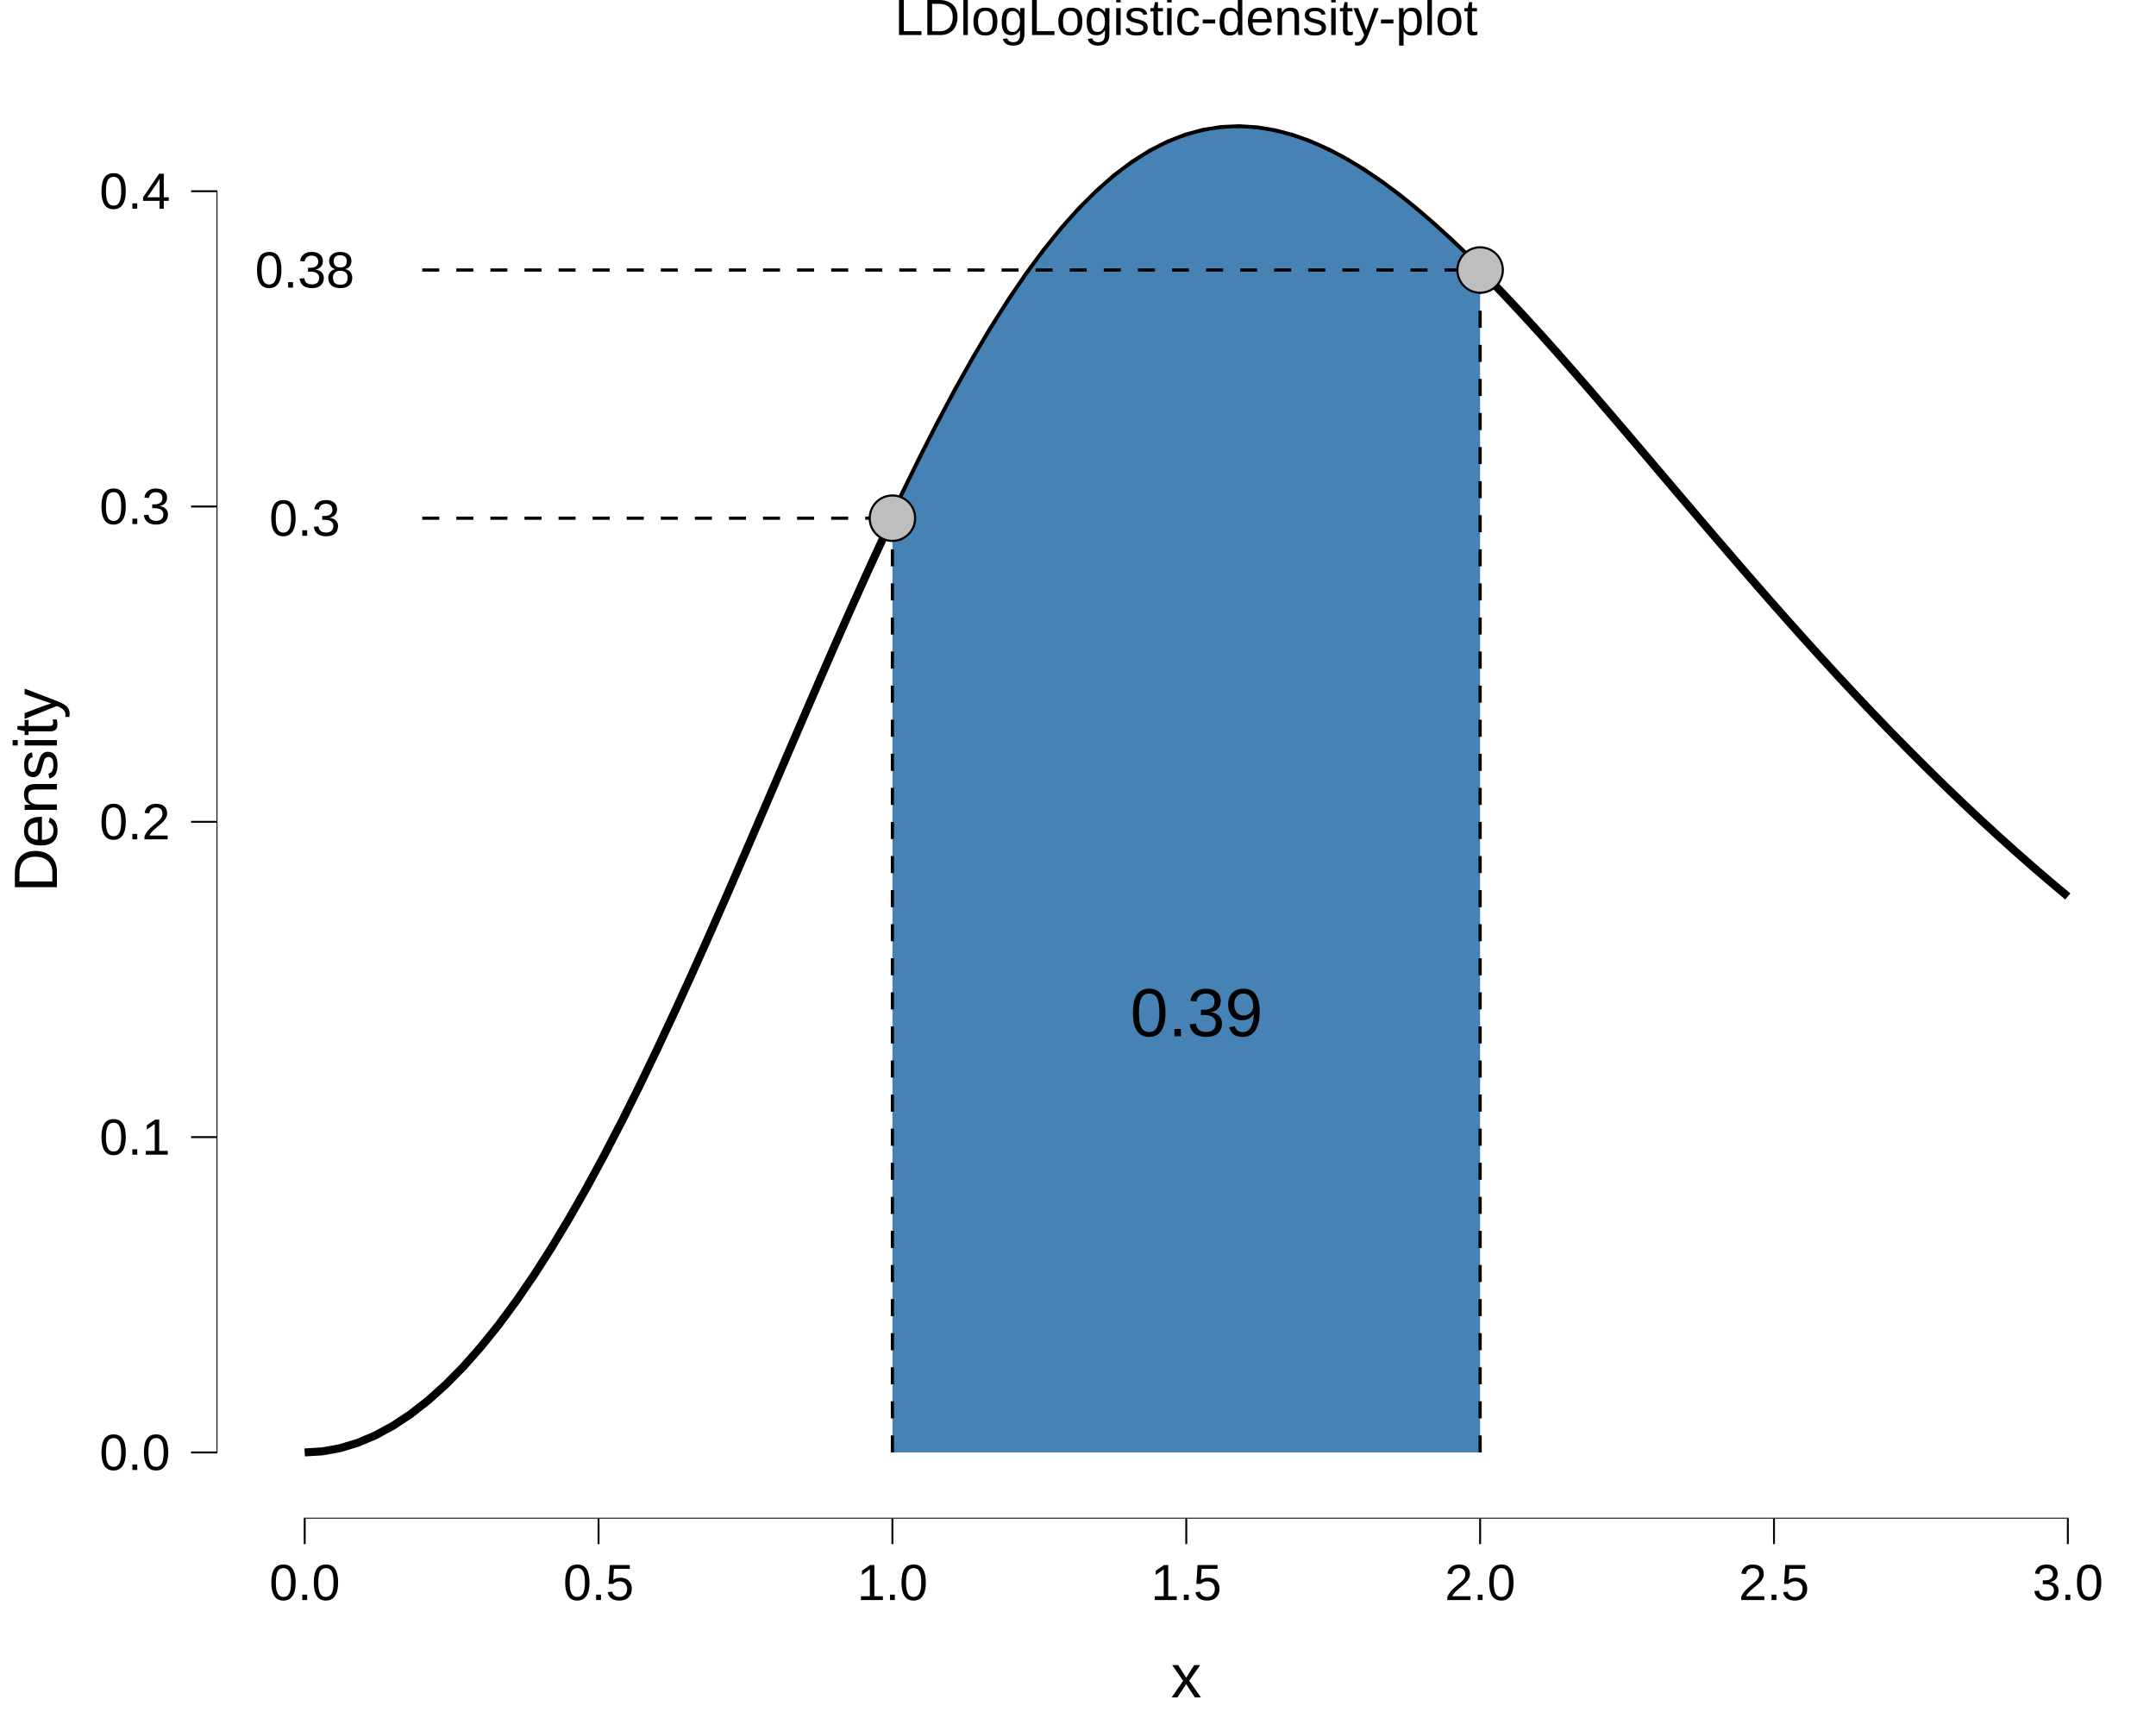
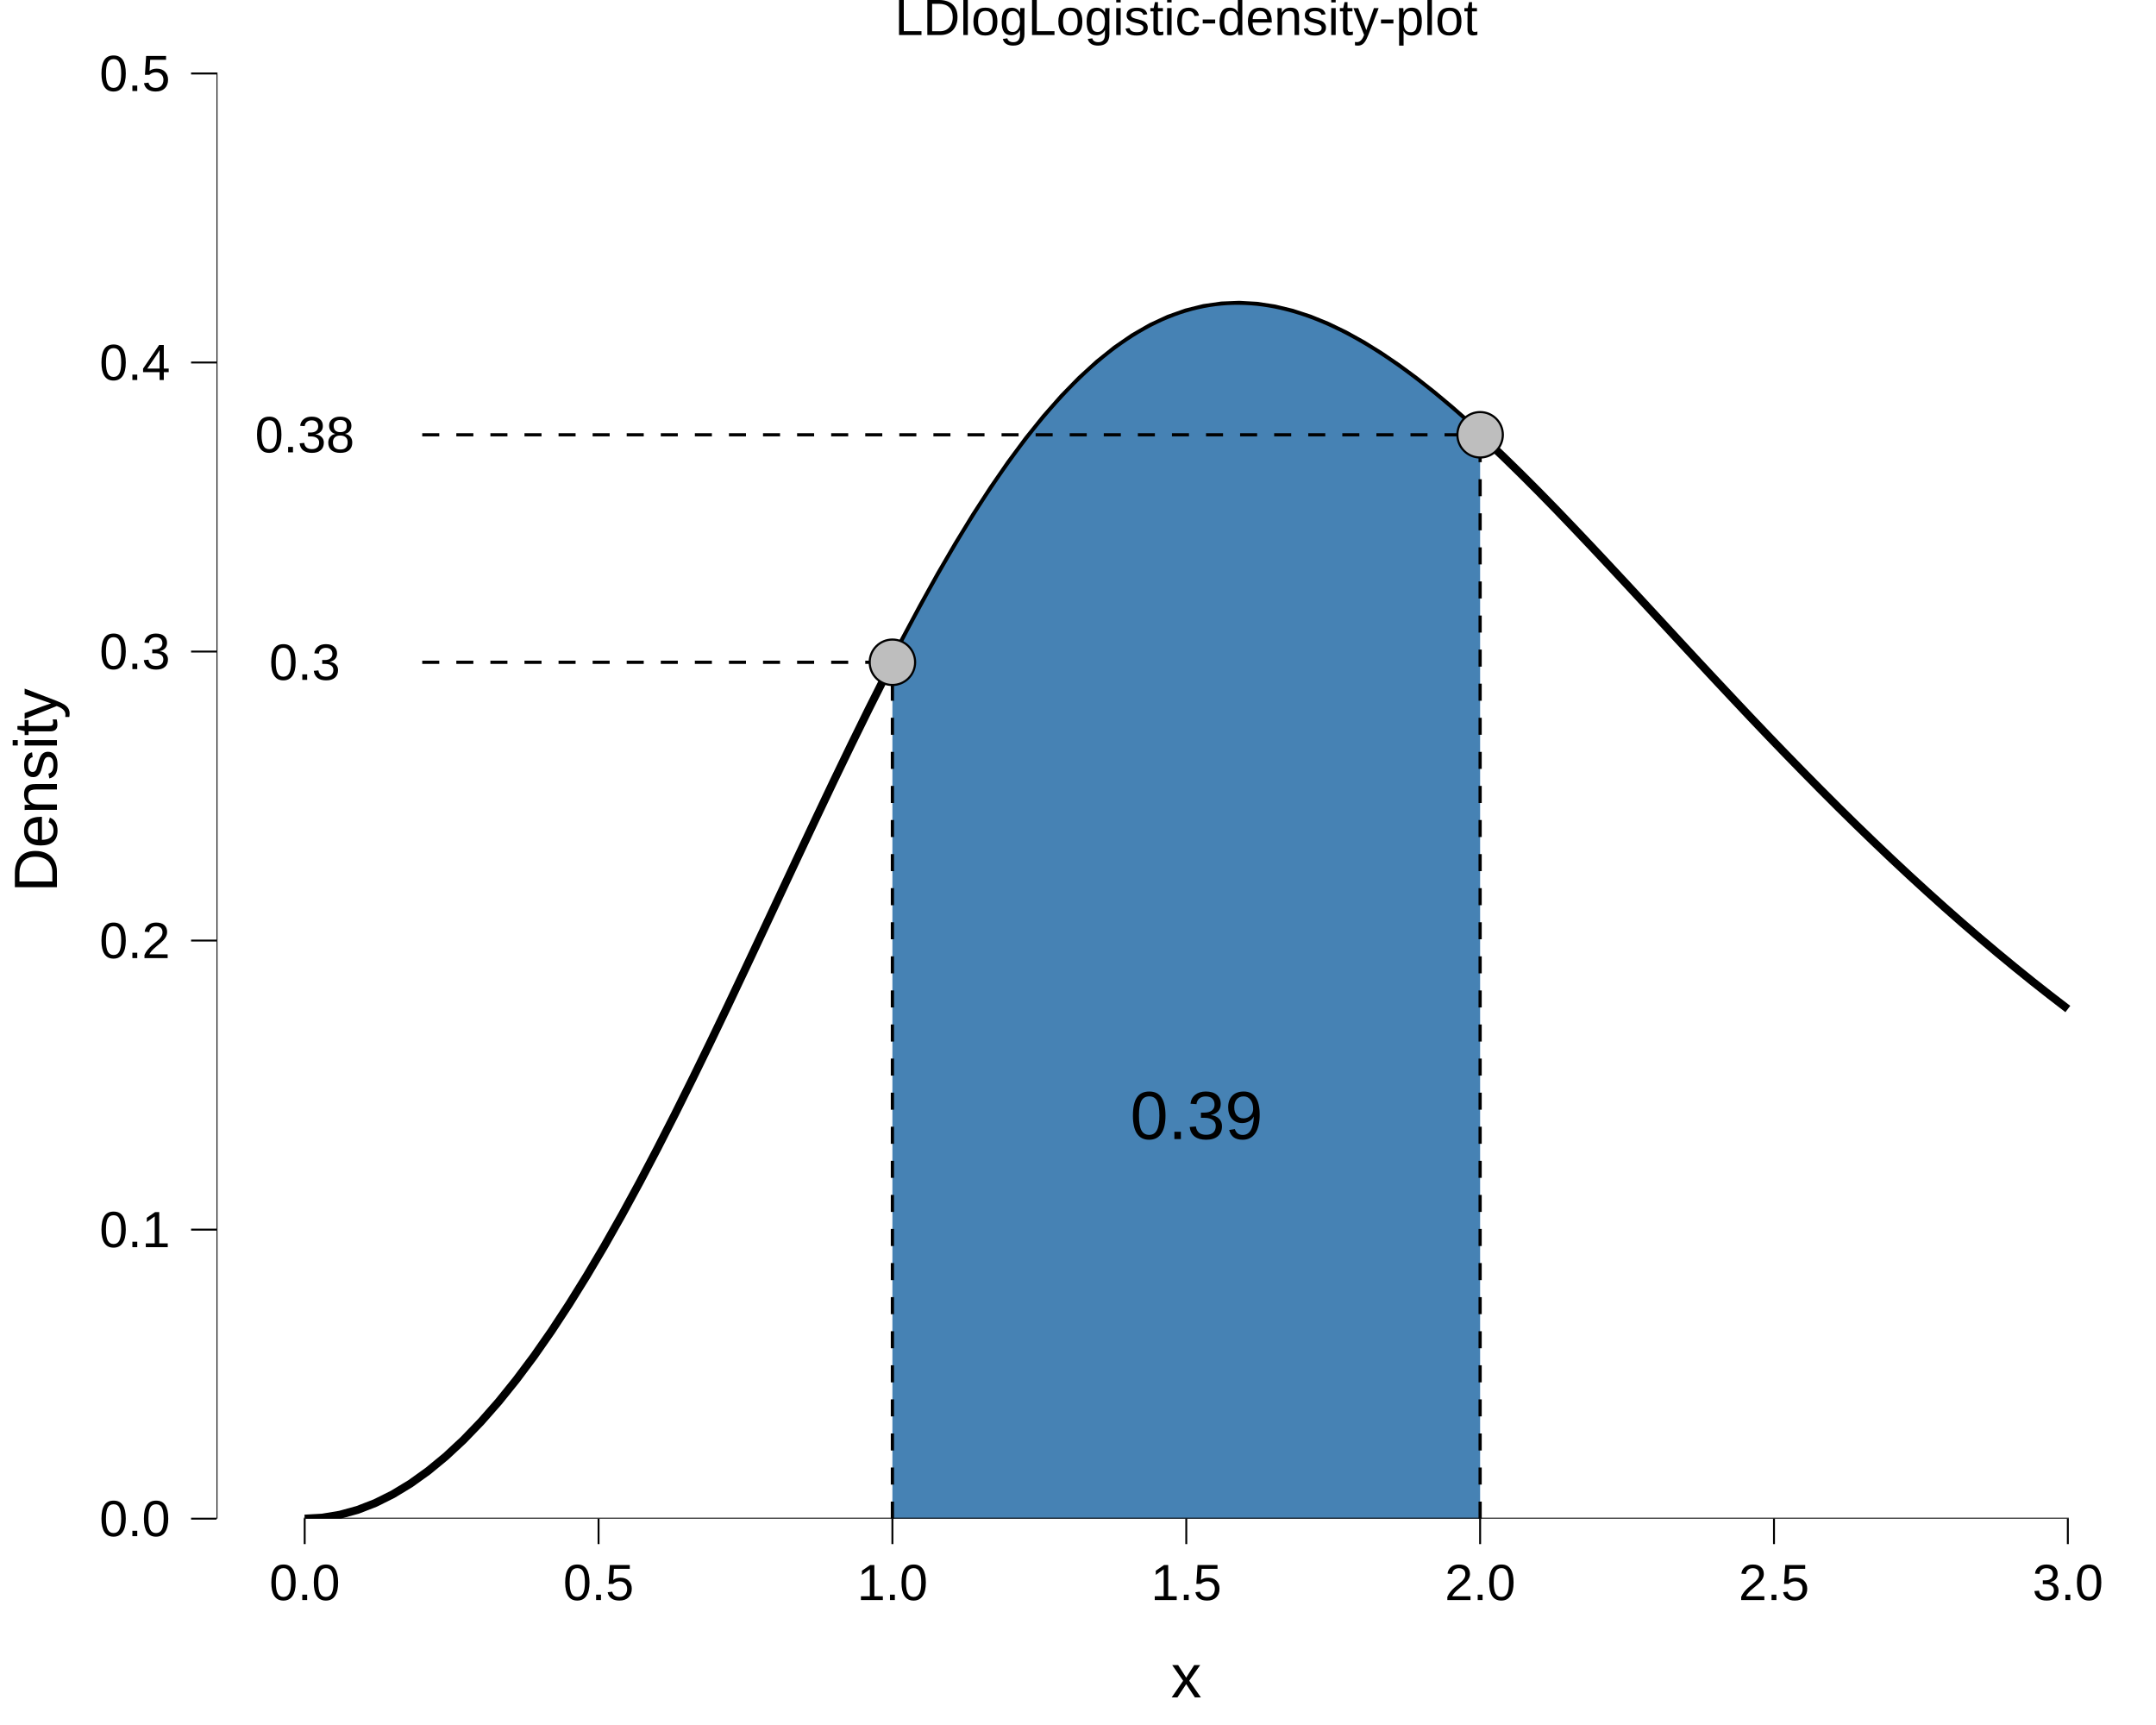
<svg xmlns="http://www.w3.org/2000/svg" viewBox="0 0 720.00 576.00">
  <defs>
    <style type="text/css">
    line, polyline, polygon, path, rect, circle {
      fill: none;
      stroke: #000000;
      stroke-linecap: round;
      stroke-linejoin: round;
      stroke-miterlimit: 10.00;
    }
  </style>
  </defs>
  <rect width="100%" height="100%" style="stroke: none; fill: #FFFFFF;" />
  <rect x="0.00" y="0.00" width="720.00" height="576.00" style="stroke-width: 10.67; stroke: none;" />
  <defs>
    <clipPath id="cpNzIuMzF8NzIwLjAwfDUwNy4xMHwyMC43MQ==">
      <rect x="72.31" y="20.71" width="647.69" height="486.38" />
    </clipPath>
  </defs>
  <rect x="72.31" y="20.71" width="647.69" height="486.38" style="stroke-width: 10.67; stroke: none;" clip-path="url(#cpNzIuMzF8NzIwLjAwfDUwNy4xMHwyMC43MQ==)" />
-   <polyline points="101.75,484.99 107.64,484.63 113.53,483.57 119.42,481.79 125.30,479.31 131.19,476.11 137.08,472.22 142.97,467.62 148.86,462.33 154.75,456.35 160.63,449.69 166.52,442.38 172.41,434.41 178.30,425.82 184.19,416.61 190.07,406.83 195.96,396.49 201.85,385.62 207.74,374.26 213.63,362.45 219.51,350.23 225.40,337.64 231.29,324.73 237.18,311.55 243.07,298.16 248.95,284.60 254.84,270.93 260.73,257.22 266.62,243.51 272.51,229.88 278.39,216.37 284.28,203.05 290.17,189.98 296.06,177.21 301.95,164.80 307.84,152.80 313.72,141.25 319.61,130.20 325.50,119.71 331.39,109.79 337.28,100.49 343.16,91.84 349.05,83.86 354.94,76.57 360.83,69.98 366.72,64.12 372.60,58.97 378.49,54.55 384.38,50.85 390.27,47.87 396.16,45.59 402.04,44.00 407.93,43.09 413.82,42.82 419.71,43.19 425.60,44.16 431.48,45.70 437.37,47.80 443.26,50.42 449.15,53.52 455.04,57.08 460.92,61.06 466.81,65.44 472.70,70.19 478.59,75.26 484.48,80.63 490.37,86.27 496.25,92.16 502.14,98.25 508.03,104.54 513.92,110.98 519.81,117.56 525.69,124.25 531.58,131.02 537.47,137.87 543.36,144.77 549.25,151.70 555.13,158.64 561.02,165.58 566.91,172.51 572.80,179.40 578.69,186.26 584.57,193.06 590.46,199.80 596.35,206.47 602.24,213.07 608.13,219.57 614.01,225.98 619.90,232.30 625.79,238.51 631.68,244.62 637.57,250.62 643.46,256.50 649.34,262.27 655.23,267.92 661.12,273.46 667.01,278.87 672.90,284.17 678.78,289.35 684.67,294.40 690.56,299.34 " style="stroke-width: 2.67; stroke-linecap: butt;" clip-path="url(#cpNzIuMzF8NzIwLjAwfDUwNy4xMHwyMC43MQ==)" />
-   <polygon points="298.02,173.03 299.98,168.90 301.95,164.80 303.91,160.75 305.87,156.75 307.84,152.80 309.80,148.89 311.76,145.04 313.72,141.25 315.69,137.51 317.65,133.83 319.61,130.20 321.57,126.64 323.54,123.14 325.50,119.71 327.46,116.33 329.42,113.03 331.39,109.79 333.35,106.62 335.31,103.52 337.28,100.49 339.24,97.53 341.20,94.65 343.16,91.84 345.13,89.10 347.09,86.44 349.05,83.86 351.01,81.35 352.98,78.92 354.94,76.57 356.90,74.29 358.87,72.10 360.83,69.98 362.79,67.95 364.75,65.99 366.72,64.12 368.68,62.32 370.64,60.61 372.60,58.97 374.57,57.42 376.53,55.95 378.49,54.55 380.45,53.24 382.42,52.01 384.38,50.85 386.34,49.78 388.31,48.79 390.27,47.87 392.23,47.03 394.19,46.27 396.16,45.59 398.12,44.99 400.08,44.46 402.04,44.00 404.01,43.62 405.97,43.32 407.93,43.09 409.90,42.93 411.86,42.84 413.82,42.82 415.78,42.88 417.75,43.00 419.71,43.19 421.67,43.44 423.63,43.77 425.60,44.16 427.56,44.61 429.52,45.13 431.48,45.70 433.45,46.34 435.41,47.04 437.37,47.80 439.34,48.62 441.30,49.49 443.26,50.42 445.22,51.40 447.19,52.43 449.15,53.52 451.11,54.66 453.07,55.84 455.04,57.08 457.00,58.36 458.96,59.69 460.92,61.06 462.89,62.48 464.85,63.94 466.81,65.44 468.78,66.99 470.74,68.57 472.70,70.19 474.66,71.84 476.63,73.53 478.59,75.26 480.55,77.02 482.51,78.81 484.48,80.63 486.44,82.48 488.40,84.36 490.37,86.27 492.33,88.21 494.29,90.17 494.29,484.99 492.33,484.99 490.37,484.99 488.40,484.99 486.44,484.99 484.48,484.99 482.51,484.99 480.55,484.99 478.59,484.99 476.63,484.99 474.66,484.99 472.70,484.99 470.74,484.99 468.78,484.99 466.81,484.99 464.85,484.99 462.89,484.99 460.92,484.99 458.96,484.99 457.00,484.99 455.04,484.99 453.07,484.99 451.11,484.99 449.15,484.99 447.19,484.99 445.22,484.99 443.26,484.99 441.30,484.99 439.34,484.99 437.37,484.99 435.41,484.99 433.45,484.99 431.48,484.99 429.52,484.99 427.56,484.99 425.60,484.99 423.63,484.99 421.67,484.99 419.71,484.99 417.75,484.99 415.78,484.99 413.82,484.99 411.86,484.99 409.90,484.99 407.93,484.99 405.97,484.99 404.01,484.99 402.04,484.99 400.08,484.99 398.12,484.99 396.16,484.99 394.19,484.99 392.23,484.99 390.27,484.99 388.31,484.99 386.34,484.99 384.38,484.99 382.42,484.99 380.45,484.99 378.49,484.99 376.53,484.99 374.57,484.99 372.60,484.99 370.64,484.99 368.68,484.99 366.72,484.99 364.75,484.99 362.79,484.99 360.83,484.99 358.87,484.99 356.90,484.99 354.94,484.99 352.98,484.99 351.01,484.99 349.05,484.99 347.09,484.99 345.13,484.99 343.16,484.99 341.20,484.99 339.24,484.99 337.28,484.99 335.31,484.99 333.35,484.99 331.39,484.99 329.42,484.99 327.46,484.99 325.50,484.99 323.54,484.99 321.57,484.99 319.61,484.99 317.65,484.99 315.69,484.99 313.72,484.99 311.76,484.99 309.80,484.99 307.84,484.99 305.87,484.99 303.91,484.99 301.95,484.99 299.98,484.99 298.02,484.99 " style="stroke-width: 0.00; stroke: none; fill: #4682B4;" clip-path="url(#cpNzIuMzF8NzIwLjAwfDUwNy4xMHwyMC43MQ==)" />
-   <polyline points="298.02,173.03 299.98,168.90 301.95,164.80 303.91,160.75 305.87,156.75 307.84,152.80 309.80,148.89 311.76,145.04 313.72,141.25 315.69,137.51 317.65,133.83 319.61,130.20 321.57,126.64 323.54,123.14 325.50,119.71 327.46,116.33 329.42,113.03 331.39,109.79 333.35,106.62 335.31,103.52 337.28,100.49 339.24,97.53 341.20,94.65 343.16,91.84 345.13,89.10 347.09,86.44 349.05,83.86 351.01,81.35 352.98,78.92 354.94,76.57 356.90,74.29 358.87,72.10 360.83,69.98 362.79,67.95 364.75,65.99 366.72,64.12 368.68,62.32 370.64,60.61 372.60,58.97 374.57,57.42 376.53,55.95 378.49,54.55 380.45,53.24 382.42,52.01 384.38,50.85 386.34,49.78 388.31,48.79 390.27,47.87 392.23,47.03 394.19,46.27 396.16,45.59 398.12,44.99 400.08,44.46 402.04,44.00 404.01,43.62 405.97,43.32 407.93,43.09 409.90,42.93 411.86,42.84 413.82,42.82 415.78,42.88 417.75,43.00 419.71,43.19 421.67,43.44 423.63,43.77 425.60,44.16 427.56,44.61 429.52,45.13 431.48,45.70 433.45,46.34 435.41,47.04 437.37,47.80 439.34,48.62 441.30,49.49 443.26,50.42 445.22,51.40 447.19,52.43 449.15,53.52 451.11,54.66 453.07,55.84 455.04,57.08 457.00,58.36 458.96,59.69 460.92,61.06 462.89,62.48 464.85,63.94 466.81,65.44 468.78,66.99 470.74,68.57 472.70,70.19 474.66,71.84 476.63,73.53 478.59,75.26 480.55,77.02 482.51,78.81 484.48,80.63 486.44,82.48 488.40,84.36 490.37,86.27 492.33,88.21 494.29,90.17 " style="stroke-width: 1.07; stroke: none;" clip-path="url(#cpNzIuMzF8NzIwLjAwfDUwNy4xMHwyMC43MQ==)" />
-   <polyline points="494.29,484.99 492.33,484.99 490.37,484.99 488.40,484.99 486.44,484.99 484.48,484.99 482.51,484.99 480.55,484.99 478.59,484.99 476.63,484.99 474.66,484.99 472.70,484.99 470.74,484.99 468.78,484.99 466.81,484.99 464.85,484.99 462.89,484.99 460.92,484.99 458.96,484.99 457.00,484.99 455.04,484.99 453.07,484.99 451.11,484.99 449.15,484.99 447.19,484.99 445.22,484.99 443.26,484.99 441.30,484.99 439.34,484.99 437.37,484.99 435.41,484.99 433.45,484.99 431.48,484.99 429.52,484.99 427.56,484.99 425.60,484.99 423.63,484.99 421.67,484.99 419.71,484.99 417.75,484.99 415.78,484.99 413.82,484.99 411.86,484.99 409.90,484.99 407.93,484.99 405.97,484.99 404.01,484.99 402.04,484.99 400.08,484.99 398.12,484.99 396.16,484.99 394.19,484.99 392.23,484.99 390.27,484.99 388.31,484.99 386.34,484.99 384.38,484.99 382.42,484.99 380.45,484.99 378.49,484.99 376.53,484.99 374.57,484.99 372.60,484.99 370.64,484.99 368.68,484.99 366.72,484.99 364.75,484.99 362.79,484.99 360.83,484.99 358.87,484.99 356.90,484.99 354.94,484.99 352.98,484.99 351.01,484.99 349.05,484.99 347.09,484.99 345.13,484.99 343.16,484.99 341.20,484.99 339.24,484.99 337.28,484.99 335.31,484.99 333.35,484.99 331.39,484.99 329.42,484.99 327.46,484.99 325.50,484.99 323.54,484.99 321.57,484.99 319.61,484.99 317.65,484.99 315.69,484.99 313.72,484.99 311.76,484.99 309.80,484.99 307.84,484.99 305.87,484.99 303.91,484.99 301.95,484.99 299.98,484.99 298.02,484.99 " style="stroke-width: 1.07; stroke: none;" clip-path="url(#cpNzIuMzF8NzIwLjAwfDUwNy4xMHwyMC43MQ==)" />
+   <polyline points="101.75,507.10 107.64,506.77 113.53,505.79 119.42,504.17 125.30,501.89 131.19,498.96 137.08,495.39 142.97,491.17 148.86,486.32 154.75,480.84 160.63,474.74 166.52,468.04 172.41,460.73 178.30,452.86 184.19,444.42 190.07,435.45 195.96,425.97 201.85,416.01 207.74,405.60 213.63,394.77 219.51,383.57 225.40,372.03 231.29,360.19 237.18,348.11 243.07,335.83 248.95,323.40 254.84,310.88 260.73,298.30 266.62,285.74 272.51,273.24 278.39,260.86 284.28,248.66 290.17,236.67 296.06,224.97 301.95,213.59 307.84,202.59 313.72,192.00 319.61,181.88 325.50,172.25 331.39,163.17 337.28,154.64 343.16,146.71 349.05,139.39 354.94,132.71 360.83,126.68 366.72,121.30 372.60,116.58 378.49,112.53 384.38,109.14 390.27,106.41 396.16,104.32 402.04,102.86 407.93,102.02 413.82,101.78 419.71,102.11 425.60,103.00 431.48,104.42 437.37,106.34 443.26,108.74 449.15,111.58 455.04,114.85 460.92,118.50 466.81,122.51 472.70,126.86 478.59,131.51 484.48,136.44 490.37,141.61 496.25,147.00 502.14,152.59 508.03,158.35 513.92,164.25 519.81,170.28 525.69,176.42 531.58,182.63 537.47,188.91 543.36,195.23 549.25,201.58 555.13,207.94 561.02,214.31 566.91,220.66 572.80,226.98 578.69,233.26 584.57,239.50 590.46,245.68 596.35,251.79 602.24,257.83 608.13,263.80 614.01,269.68 619.90,275.47 625.79,281.16 631.68,286.76 637.57,292.26 643.46,297.65 649.34,302.94 655.23,308.12 661.12,313.19 667.01,318.16 672.90,323.01 678.78,327.76 684.67,332.39 690.56,336.92 " style="stroke-width: 2.67; stroke-linecap: butt;" clip-path="url(#cpNzIuMzF8NzIwLjAwfDUwNy4xMHwyMC43MQ==)" />
+   <polygon points="298.02,221.14 299.98,217.34 301.95,213.59 303.91,209.88 305.87,206.21 307.84,202.59 309.80,199.01 311.76,195.48 313.72,192.00 315.69,188.57 317.65,185.20 319.61,181.88 321.57,178.61 323.54,175.40 325.50,172.25 327.46,169.16 329.42,166.13 331.39,163.17 333.35,160.26 335.31,157.42 337.28,154.64 339.24,151.93 341.20,149.29 343.16,146.71 345.13,144.20 347.09,141.76 349.05,139.39 351.01,137.10 352.98,134.87 354.94,132.71 356.90,130.63 358.87,128.61 360.83,126.68 362.79,124.81 364.75,123.02 366.72,121.30 368.68,119.65 370.64,118.08 372.60,116.58 374.57,115.16 376.53,113.81 378.49,112.53 380.45,111.33 382.42,110.20 384.38,109.14 386.34,108.16 388.31,107.24 390.27,106.41 392.23,105.64 394.19,104.94 396.16,104.32 398.12,103.76 400.08,103.28 402.04,102.86 404.01,102.51 405.97,102.23 407.93,102.02 409.90,101.87 411.86,101.79 413.82,101.78 415.78,101.83 417.75,101.94 419.71,102.11 421.67,102.35 423.63,102.65 425.60,103.00 427.56,103.42 429.52,103.89 431.48,104.42 433.45,105.01 435.41,105.65 437.37,106.34 439.34,107.09 441.30,107.89 443.26,108.74 445.22,109.64 447.19,110.59 449.15,111.58 451.11,112.63 453.07,113.71 455.04,114.85 457.00,116.02 458.96,117.24 460.92,118.50 462.89,119.80 464.85,121.14 466.81,122.51 468.78,123.93 470.74,125.38 472.70,126.86 474.66,128.38 476.63,129.93 478.59,131.51 480.55,133.12 482.51,134.76 484.48,136.44 486.44,138.13 488.40,139.86 490.37,141.61 492.33,143.38 494.29,145.18 494.29,507.10 492.33,507.10 490.37,507.10 488.40,507.10 486.44,507.10 484.48,507.10 482.51,507.10 480.55,507.10 478.59,507.10 476.63,507.10 474.66,507.10 472.70,507.10 470.74,507.10 468.78,507.10 466.81,507.10 464.85,507.10 462.89,507.10 460.92,507.10 458.96,507.10 457.00,507.10 455.04,507.10 453.07,507.10 451.11,507.10 449.15,507.10 447.19,507.10 445.22,507.10 443.26,507.10 441.30,507.10 439.34,507.10 437.37,507.10 435.41,507.10 433.45,507.10 431.48,507.10 429.52,507.10 427.56,507.10 425.60,507.10 423.63,507.10 421.67,507.10 419.71,507.10 417.75,507.10 415.78,507.10 413.82,507.10 411.86,507.10 409.90,507.10 407.93,507.10 405.97,507.10 404.01,507.10 402.04,507.10 400.08,507.10 398.12,507.10 396.16,507.10 394.19,507.10 392.23,507.10 390.27,507.10 388.31,507.10 386.34,507.10 384.38,507.10 382.42,507.10 380.45,507.10 378.49,507.10 376.53,507.10 374.57,507.10 372.60,507.10 370.64,507.10 368.68,507.10 366.72,507.10 364.75,507.10 362.79,507.10 360.83,507.10 358.87,507.10 356.90,507.10 354.94,507.10 352.98,507.10 351.01,507.10 349.05,507.10 347.09,507.10 345.13,507.10 343.16,507.10 341.20,507.10 339.24,507.10 337.28,507.10 335.31,507.10 333.35,507.10 331.39,507.10 329.42,507.10 327.46,507.10 325.50,507.10 323.54,507.10 321.57,507.10 319.61,507.10 317.65,507.10 315.69,507.10 313.72,507.10 311.76,507.10 309.80,507.10 307.84,507.10 305.87,507.10 303.91,507.10 301.95,507.10 299.98,507.10 298.02,507.10 " style="stroke-width: 0.00; stroke: none; fill: #4682B4;" clip-path="url(#cpNzIuMzF8NzIwLjAwfDUwNy4xMHwyMC43MQ==)" />
+   <polyline points="298.02,221.14 299.98,217.34 301.95,213.59 303.91,209.88 305.87,206.21 307.84,202.59 309.80,199.01 311.76,195.48 313.72,192.00 315.69,188.57 317.65,185.20 319.61,181.88 321.57,178.61 323.54,175.40 325.50,172.25 327.46,169.16 329.42,166.13 331.39,163.17 333.35,160.26 335.31,157.42 337.28,154.64 339.24,151.93 341.20,149.29 343.16,146.71 345.13,144.20 347.09,141.76 349.05,139.39 351.01,137.10 352.98,134.87 354.94,132.71 356.90,130.63 358.87,128.61 360.83,126.68 362.79,124.81 364.75,123.02 366.72,121.30 368.68,119.65 370.64,118.08 372.60,116.58 374.57,115.16 376.53,113.81 378.49,112.53 380.45,111.33 382.42,110.20 384.38,109.14 386.34,108.16 388.31,107.24 390.27,106.41 392.23,105.64 394.19,104.94 396.16,104.32 398.12,103.76 400.08,103.28 402.04,102.86 404.01,102.51 405.97,102.23 407.93,102.02 409.90,101.87 411.86,101.79 413.82,101.78 415.78,101.83 417.75,101.94 419.71,102.11 421.67,102.35 423.63,102.65 425.60,103.00 427.56,103.42 429.52,103.89 431.48,104.42 433.45,105.01 435.41,105.65 437.37,106.34 439.34,107.09 441.30,107.89 443.26,108.74 445.22,109.64 447.19,110.59 449.15,111.58 451.11,112.63 453.07,113.71 455.04,114.85 457.00,116.02 458.96,117.24 460.92,118.50 462.89,119.80 464.85,121.14 466.81,122.51 468.78,123.93 470.74,125.38 472.70,126.86 474.66,128.38 476.63,129.93 478.59,131.51 480.55,133.12 482.51,134.76 484.48,136.44 486.44,138.13 488.40,139.86 490.37,141.61 492.33,143.38 494.29,145.18 " style="stroke-width: 1.07; stroke: none;" clip-path="url(#cpNzIuMzF8NzIwLjAwfDUwNy4xMHwyMC43MQ==)" />
+   <polyline points="494.29,507.10 492.33,507.10 490.37,507.10 488.40,507.10 486.44,507.10 484.48,507.10 482.51,507.10 480.55,507.10 478.59,507.10 476.63,507.10 474.66,507.10 472.70,507.10 470.74,507.10 468.78,507.10 466.81,507.10 464.85,507.10 462.89,507.10 460.92,507.10 458.96,507.10 457.00,507.10 455.04,507.10 453.07,507.10 451.11,507.10 449.15,507.10 447.19,507.10 445.22,507.10 443.26,507.10 441.30,507.10 439.34,507.10 437.37,507.10 435.41,507.10 433.45,507.10 431.48,507.10 429.52,507.10 427.56,507.10 425.60,507.10 423.63,507.10 421.67,507.10 419.71,507.10 417.75,507.10 415.78,507.10 413.82,507.10 411.86,507.10 409.90,507.10 407.93,507.10 405.97,507.10 404.01,507.10 402.04,507.10 400.08,507.10 398.12,507.10 396.16,507.10 394.19,507.10 392.23,507.10 390.27,507.10 388.31,507.10 386.34,507.10 384.38,507.10 382.42,507.10 380.45,507.10 378.49,507.10 376.53,507.10 374.57,507.10 372.60,507.10 370.64,507.10 368.68,507.10 366.72,507.10 364.75,507.10 362.79,507.10 360.83,507.10 358.87,507.10 356.90,507.10 354.94,507.10 352.98,507.10 351.01,507.10 349.05,507.10 347.09,507.10 345.13,507.10 343.16,507.10 341.20,507.10 339.24,507.10 337.28,507.10 335.31,507.10 333.35,507.10 331.39,507.10 329.42,507.10 327.46,507.10 325.50,507.10 323.54,507.10 321.57,507.10 319.61,507.10 317.65,507.10 315.69,507.10 313.72,507.10 311.76,507.10 309.80,507.10 307.84,507.10 305.87,507.10 303.91,507.10 301.95,507.10 299.98,507.10 298.02,507.10 " style="stroke-width: 1.07; stroke: none;" clip-path="url(#cpNzIuMzF8NzIwLjAwfDUwNy4xMHwyMC43MQ==)" />
  <g clip-path="url(#cpNzIuMzF8NzIwLjAwfDUwNy4xMHwyMC43MQ==)">
-     <text x="377.45" y="346.02" style="font-size: 22.76px; font-family: Liberation Sans;" textLength="44.30px" lengthAdjust="spacingAndGlyphs">0.39</text>
+     <text x="377.45" y="380.36" style="font-size: 22.76px; font-family: Liberation Sans;" textLength="44.30px" lengthAdjust="spacingAndGlyphs">0.39</text>
  </g>
-   <line x1="141.01" y1="173.03" x2="298.02" y2="173.03" style="stroke-width: 1.07; stroke-dasharray: 5.69,5.69; stroke-linecap: butt;" clip-path="url(#cpNzIuMzF8NzIwLjAwfDUwNy4xMHwyMC43MQ==)" />
-   <line x1="141.01" y1="90.17" x2="494.29" y2="90.17" style="stroke-width: 1.07; stroke-dasharray: 5.69,5.69; stroke-linecap: butt;" clip-path="url(#cpNzIuMzF8NzIwLjAwfDUwNy4xMHwyMC43MQ==)" />
+   <line x1="141.01" y1="221.14" x2="298.02" y2="221.14" style="stroke-width: 1.07; stroke-dasharray: 5.69,5.69; stroke-linecap: butt;" clip-path="url(#cpNzIuMzF8NzIwLjAwfDUwNy4xMHwyMC43MQ==)" />
+   <line x1="141.01" y1="145.18" x2="494.29" y2="145.18" style="stroke-width: 1.07; stroke-dasharray: 5.69,5.69; stroke-linecap: butt;" clip-path="url(#cpNzIuMzF8NzIwLjAwfDUwNy4xMHwyMC43MQ==)" />
  <g clip-path="url(#cpNzIuMzF8NzIwLjAwfDUwNy4xMHwyMC43MQ==)">
-     <text x="89.90" y="178.90" style="font-size: 17.07px; font-family: Liberation Sans;" textLength="23.70px" lengthAdjust="spacingAndGlyphs">0.3</text>
+     <text x="89.90" y="227.01" style="font-size: 17.07px; font-family: Liberation Sans;" textLength="23.70px" lengthAdjust="spacingAndGlyphs">0.3</text>
  </g>
  <g clip-path="url(#cpNzIuMzF8NzIwLjAwfDUwNy4xMHwyMC43MQ==)">
-     <text x="85.16" y="96.04" style="font-size: 17.07px; font-family: Liberation Sans;" textLength="33.19px" lengthAdjust="spacingAndGlyphs">0.38</text>
+     <text x="85.16" y="151.05" style="font-size: 17.07px; font-family: Liberation Sans;" textLength="33.19px" lengthAdjust="spacingAndGlyphs">0.38</text>
  </g>
-   <line x1="298.02" y1="484.99" x2="298.02" y2="173.03" style="stroke-width: 1.07; stroke-dasharray: 5.69,5.69; stroke-linecap: butt;" clip-path="url(#cpNzIuMzF8NzIwLjAwfDUwNy4xMHwyMC43MQ==)" />
-   <line x1="494.29" y1="484.99" x2="494.29" y2="90.17" style="stroke-width: 1.07; stroke-dasharray: 5.69,5.69; stroke-linecap: butt;" clip-path="url(#cpNzIuMzF8NzIwLjAwfDUwNy4xMHwyMC43MQ==)" />
-   <circle cx="298.02" cy="173.03" r="5.69pt" style="stroke-width: 0.71; fill: #BEBEBE;" clip-path="url(#cpNzIuMzF8NzIwLjAwfDUwNy4xMHwyMC43MQ==)" />
-   <circle cx="494.29" cy="90.17" r="5.69pt" style="stroke-width: 0.71; fill: #BEBEBE;" clip-path="url(#cpNzIuMzF8NzIwLjAwfDUwNy4xMHwyMC43MQ==)" />
+   <line x1="298.02" y1="507.10" x2="298.02" y2="221.14" style="stroke-width: 1.07; stroke-dasharray: 5.69,5.69; stroke-linecap: butt;" clip-path="url(#cpNzIuMzF8NzIwLjAwfDUwNy4xMHwyMC43MQ==)" />
+   <line x1="494.29" y1="507.10" x2="494.29" y2="145.18" style="stroke-width: 1.07; stroke-dasharray: 5.69,5.69; stroke-linecap: butt;" clip-path="url(#cpNzIuMzF8NzIwLjAwfDUwNy4xMHwyMC43MQ==)" />
+   <circle cx="298.02" cy="221.14" r="5.69pt" style="stroke-width: 0.71; fill: #BEBEBE;" clip-path="url(#cpNzIuMzF8NzIwLjAwfDUwNy4xMHwyMC43MQ==)" />
+   <circle cx="494.29" cy="145.18" r="5.69pt" style="stroke-width: 0.71; fill: #BEBEBE;" clip-path="url(#cpNzIuMzF8NzIwLjAwfDUwNy4xMHwyMC43MQ==)" />
  <line x1="101.43" y1="507.10" x2="690.88" y2="507.10" style="stroke-width: 0.64; stroke-linecap: butt;" clip-path="url(#cpNzIuMzF8NzIwLjAwfDUwNy4xMHwyMC43MQ==)" />
-   <line x1="72.31" y1="485.31" x2="72.31" y2="63.53" style="stroke-width: 0.64; stroke-linecap: butt;" clip-path="url(#cpNzIuMzF8NzIwLjAwfDUwNy4xMHwyMC43MQ==)" />
+   <line x1="72.31" y1="507.42" x2="72.31" y2="24.22" style="stroke-width: 0.64; stroke-linecap: butt;" clip-path="url(#cpNzIuMzF8NzIwLjAwfDUwNy4xMHwyMC43MQ==)" />
  <rect x="72.31" y="20.71" width="647.69" height="486.38" style="stroke-width: 0.00; stroke: none;" clip-path="url(#cpNzIuMzF8NzIwLjAwfDUwNy4xMHwyMC43MQ==)" />
  <defs>
    <clipPath id="cpMC4wMHw3MjAuMDB8NTc2LjAwfDAuMDA=">
      <rect x="0.00" y="0.00" width="720.00" height="576.00" />
    </clipPath>
  </defs>
  <polyline points="72.31,507.10 72.31,20.71 " style="stroke-width: 0.00; stroke: none; stroke-linecap: butt;" clip-path="url(#cpMC4wMHw3MjAuMDB8NTc2LjAwfDAuMDA=)" />
  <g clip-path="url(#cpMC4wMHw3MjAuMDB8NTc2LjAwfDAuMDA=)">
-     <text x="33.21" y="490.84" style="font-size: 17.00px; font-family: Liberation Sans;" textLength="23.62px" lengthAdjust="spacingAndGlyphs">0.0</text>
+     <text x="33.21" y="512.95" style="font-size: 17.00px; font-family: Liberation Sans;" textLength="23.62px" lengthAdjust="spacingAndGlyphs">0.0</text>
  </g>
  <g clip-path="url(#cpMC4wMHw3MjAuMDB8NTc2LjAwfDAuMDA=)">
-     <text x="33.21" y="385.56" style="font-size: 17.00px; font-family: Liberation Sans;" textLength="23.62px" lengthAdjust="spacingAndGlyphs">0.1</text>
+     <text x="33.21" y="416.44" style="font-size: 17.00px; font-family: Liberation Sans;" textLength="23.62px" lengthAdjust="spacingAndGlyphs">0.1</text>
  </g>
  <g clip-path="url(#cpMC4wMHw3MjAuMDB8NTc2LjAwfDAuMDA=)">
-     <text x="33.21" y="280.27" style="font-size: 17.00px; font-family: Liberation Sans;" textLength="23.62px" lengthAdjust="spacingAndGlyphs">0.2</text>
+     <text x="33.21" y="319.93" style="font-size: 17.00px; font-family: Liberation Sans;" textLength="23.62px" lengthAdjust="spacingAndGlyphs">0.2</text>
  </g>
  <g clip-path="url(#cpMC4wMHw3MjAuMDB8NTc2LjAwfDAuMDA=)">
-     <text x="33.21" y="174.99" style="font-size: 17.00px; font-family: Liberation Sans;" textLength="23.62px" lengthAdjust="spacingAndGlyphs">0.3</text>
+     <text x="33.21" y="223.42" style="font-size: 17.00px; font-family: Liberation Sans;" textLength="23.62px" lengthAdjust="spacingAndGlyphs">0.3</text>
  </g>
  <g clip-path="url(#cpMC4wMHw3MjAuMDB8NTc2LjAwfDAuMDA=)">
-     <text x="33.21" y="69.70" style="font-size: 17.00px; font-family: Liberation Sans;" textLength="23.62px" lengthAdjust="spacingAndGlyphs">0.4</text>
+     <text x="33.21" y="126.90" style="font-size: 17.00px; font-family: Liberation Sans;" textLength="23.62px" lengthAdjust="spacingAndGlyphs">0.4</text>
  </g>
-   <polyline points="63.81,484.99 72.31,484.99 " style="stroke-width: 0.64; stroke-linecap: butt;" clip-path="url(#cpMC4wMHw3MjAuMDB8NTc2LjAwfDAuMDA=)" />
-   <polyline points="63.81,379.70 72.31,379.70 " style="stroke-width: 0.64; stroke-linecap: butt;" clip-path="url(#cpMC4wMHw3MjAuMDB8NTc2LjAwfDAuMDA=)" />
-   <polyline points="63.81,274.42 72.31,274.42 " style="stroke-width: 0.64; stroke-linecap: butt;" clip-path="url(#cpMC4wMHw3MjAuMDB8NTc2LjAwfDAuMDA=)" />
-   <polyline points="63.81,169.13 72.31,169.13 " style="stroke-width: 0.64; stroke-linecap: butt;" clip-path="url(#cpMC4wMHw3MjAuMDB8NTc2LjAwfDAuMDA=)" />
-   <polyline points="63.81,63.85 72.31,63.85 " style="stroke-width: 0.64; stroke-linecap: butt;" clip-path="url(#cpMC4wMHw3MjAuMDB8NTc2LjAwfDAuMDA=)" />
+   <g clip-path="url(#cpMC4wMHw3MjAuMDB8NTc2LjAwfDAuMDA=)">
+     <text x="33.21" y="30.39" style="font-size: 17.00px; font-family: Liberation Sans;" textLength="23.62px" lengthAdjust="spacingAndGlyphs">0.5</text>
+   </g>
+   <polyline points="63.81,507.10 72.31,507.10 " style="stroke-width: 0.64; stroke-linecap: butt;" clip-path="url(#cpMC4wMHw3MjAuMDB8NTc2LjAwfDAuMDA=)" />
+   <polyline points="63.81,410.59 72.31,410.59 " style="stroke-width: 0.64; stroke-linecap: butt;" clip-path="url(#cpMC4wMHw3MjAuMDB8NTc2LjAwfDAuMDA=)" />
+   <polyline points="63.81,314.07 72.31,314.07 " style="stroke-width: 0.64; stroke-linecap: butt;" clip-path="url(#cpMC4wMHw3MjAuMDB8NTc2LjAwfDAuMDA=)" />
+   <polyline points="63.81,217.56 72.31,217.56 " style="stroke-width: 0.64; stroke-linecap: butt;" clip-path="url(#cpMC4wMHw3MjAuMDB8NTc2LjAwfDAuMDA=)" />
+   <polyline points="63.81,121.05 72.31,121.05 " style="stroke-width: 0.64; stroke-linecap: butt;" clip-path="url(#cpMC4wMHw3MjAuMDB8NTc2LjAwfDAuMDA=)" />
+   <polyline points="63.81,24.54 72.31,24.54 " style="stroke-width: 0.64; stroke-linecap: butt;" clip-path="url(#cpMC4wMHw3MjAuMDB8NTc2LjAwfDAuMDA=)" />
  <polyline points="72.31,507.10 720.00,507.10 " style="stroke-width: 0.00; stroke: none; stroke-linecap: butt;" clip-path="url(#cpMC4wMHw3MjAuMDB8NTc2LjAwfDAuMDA=)" />
  <polyline points="101.75,515.60 101.75,507.10 " style="stroke-width: 0.64; stroke-linecap: butt;" clip-path="url(#cpMC4wMHw3MjAuMDB8NTc2LjAwfDAuMDA=)" />
  <polyline points="199.89,515.60 199.89,507.10 " style="stroke-width: 0.64; stroke-linecap: butt;" clip-path="url(#cpMC4wMHw3MjAuMDB8NTc2LjAwfDAuMDA=)" />
  <polyline points="298.02,515.60 298.02,507.10 " style="stroke-width: 0.64; stroke-linecap: butt;" clip-path="url(#cpMC4wMHw3MjAuMDB8NTc2LjAwfDAuMDA=)" />
  <polyline points="396.16,515.60 396.16,507.10 " style="stroke-width: 0.64; stroke-linecap: butt;" clip-path="url(#cpMC4wMHw3MjAuMDB8NTc2LjAwfDAuMDA=)" />
  <polyline points="494.29,515.60 494.29,507.10 " style="stroke-width: 0.64; stroke-linecap: butt;" clip-path="url(#cpMC4wMHw3MjAuMDB8NTc2LjAwfDAuMDA=)" />
  <polyline points="592.43,515.60 592.43,507.10 " style="stroke-width: 0.64; stroke-linecap: butt;" clip-path="url(#cpMC4wMHw3MjAuMDB8NTc2LjAwfDAuMDA=)" />
  <polyline points="690.56,515.60 690.56,507.10 " style="stroke-width: 0.64; stroke-linecap: butt;" clip-path="url(#cpMC4wMHw3MjAuMDB8NTc2LjAwfDAuMDA=)" />
  <g clip-path="url(#cpMC4wMHw3MjAuMDB8NTc2LjAwfDAuMDA=)">
    <text x="89.94" y="534.28" style="font-size: 17.00px; font-family: Liberation Sans;" textLength="23.62px" lengthAdjust="spacingAndGlyphs">0.0</text>
  </g>
  <g clip-path="url(#cpMC4wMHw3MjAuMDB8NTc2LjAwfDAuMDA=)">
    <text x="188.07" y="534.28" style="font-size: 17.00px; font-family: Liberation Sans;" textLength="23.62px" lengthAdjust="spacingAndGlyphs">0.5</text>
  </g>
  <g clip-path="url(#cpMC4wMHw3MjAuMDB8NTc2LjAwfDAuMDA=)">
    <text x="286.21" y="534.28" style="font-size: 17.00px; font-family: Liberation Sans;" textLength="23.62px" lengthAdjust="spacingAndGlyphs">1.0</text>
  </g>
  <g clip-path="url(#cpMC4wMHw3MjAuMDB8NTc2LjAwfDAuMDA=)">
    <text x="384.34" y="534.28" style="font-size: 17.00px; font-family: Liberation Sans;" textLength="23.62px" lengthAdjust="spacingAndGlyphs">1.5</text>
  </g>
  <g clip-path="url(#cpMC4wMHw3MjAuMDB8NTc2LjAwfDAuMDA=)">
    <text x="482.48" y="534.28" style="font-size: 17.00px; font-family: Liberation Sans;" textLength="23.62px" lengthAdjust="spacingAndGlyphs">2.0</text>
  </g>
  <g clip-path="url(#cpMC4wMHw3MjAuMDB8NTc2LjAwfDAuMDA=)">
    <text x="580.61" y="534.28" style="font-size: 17.00px; font-family: Liberation Sans;" textLength="23.62px" lengthAdjust="spacingAndGlyphs">2.5</text>
  </g>
  <g clip-path="url(#cpMC4wMHw3MjAuMDB8NTc2LjAwfDAuMDA=)">
    <text x="678.75" y="534.28" style="font-size: 17.00px; font-family: Liberation Sans;" textLength="23.62px" lengthAdjust="spacingAndGlyphs">3.0</text>
  </g>
  <g clip-path="url(#cpMC4wMHw3MjAuMDB8NTc2LjAwfDAuMDA=)">
    <text x="391.05" y="566.78" style="font-size: 20.40px; font-family: Liberation Sans;" textLength="10.20px" lengthAdjust="spacingAndGlyphs">x</text>
  </g>
  <g clip-path="url(#cpMC4wMHw3MjAuMDB8NTc2LjAwfDAuMDA=)">
    <text transform="translate(19.01,297.91) rotate(-90)" style="font-size: 20.40px; font-family: Liberation Sans;" textLength="68.02px" lengthAdjust="spacingAndGlyphs">Density</text>
  </g>
  <g clip-path="url(#cpMC4wMHw3MjAuMDB8NTc2LjAwfDAuMDA=)">
    <text x="298.84" y="11.70" style="font-size: 17.00px; font-family: Liberation Sans;" textLength="194.64px" lengthAdjust="spacingAndGlyphs">LDlogLogistic-density-plot</text>
  </g>
</svg>
